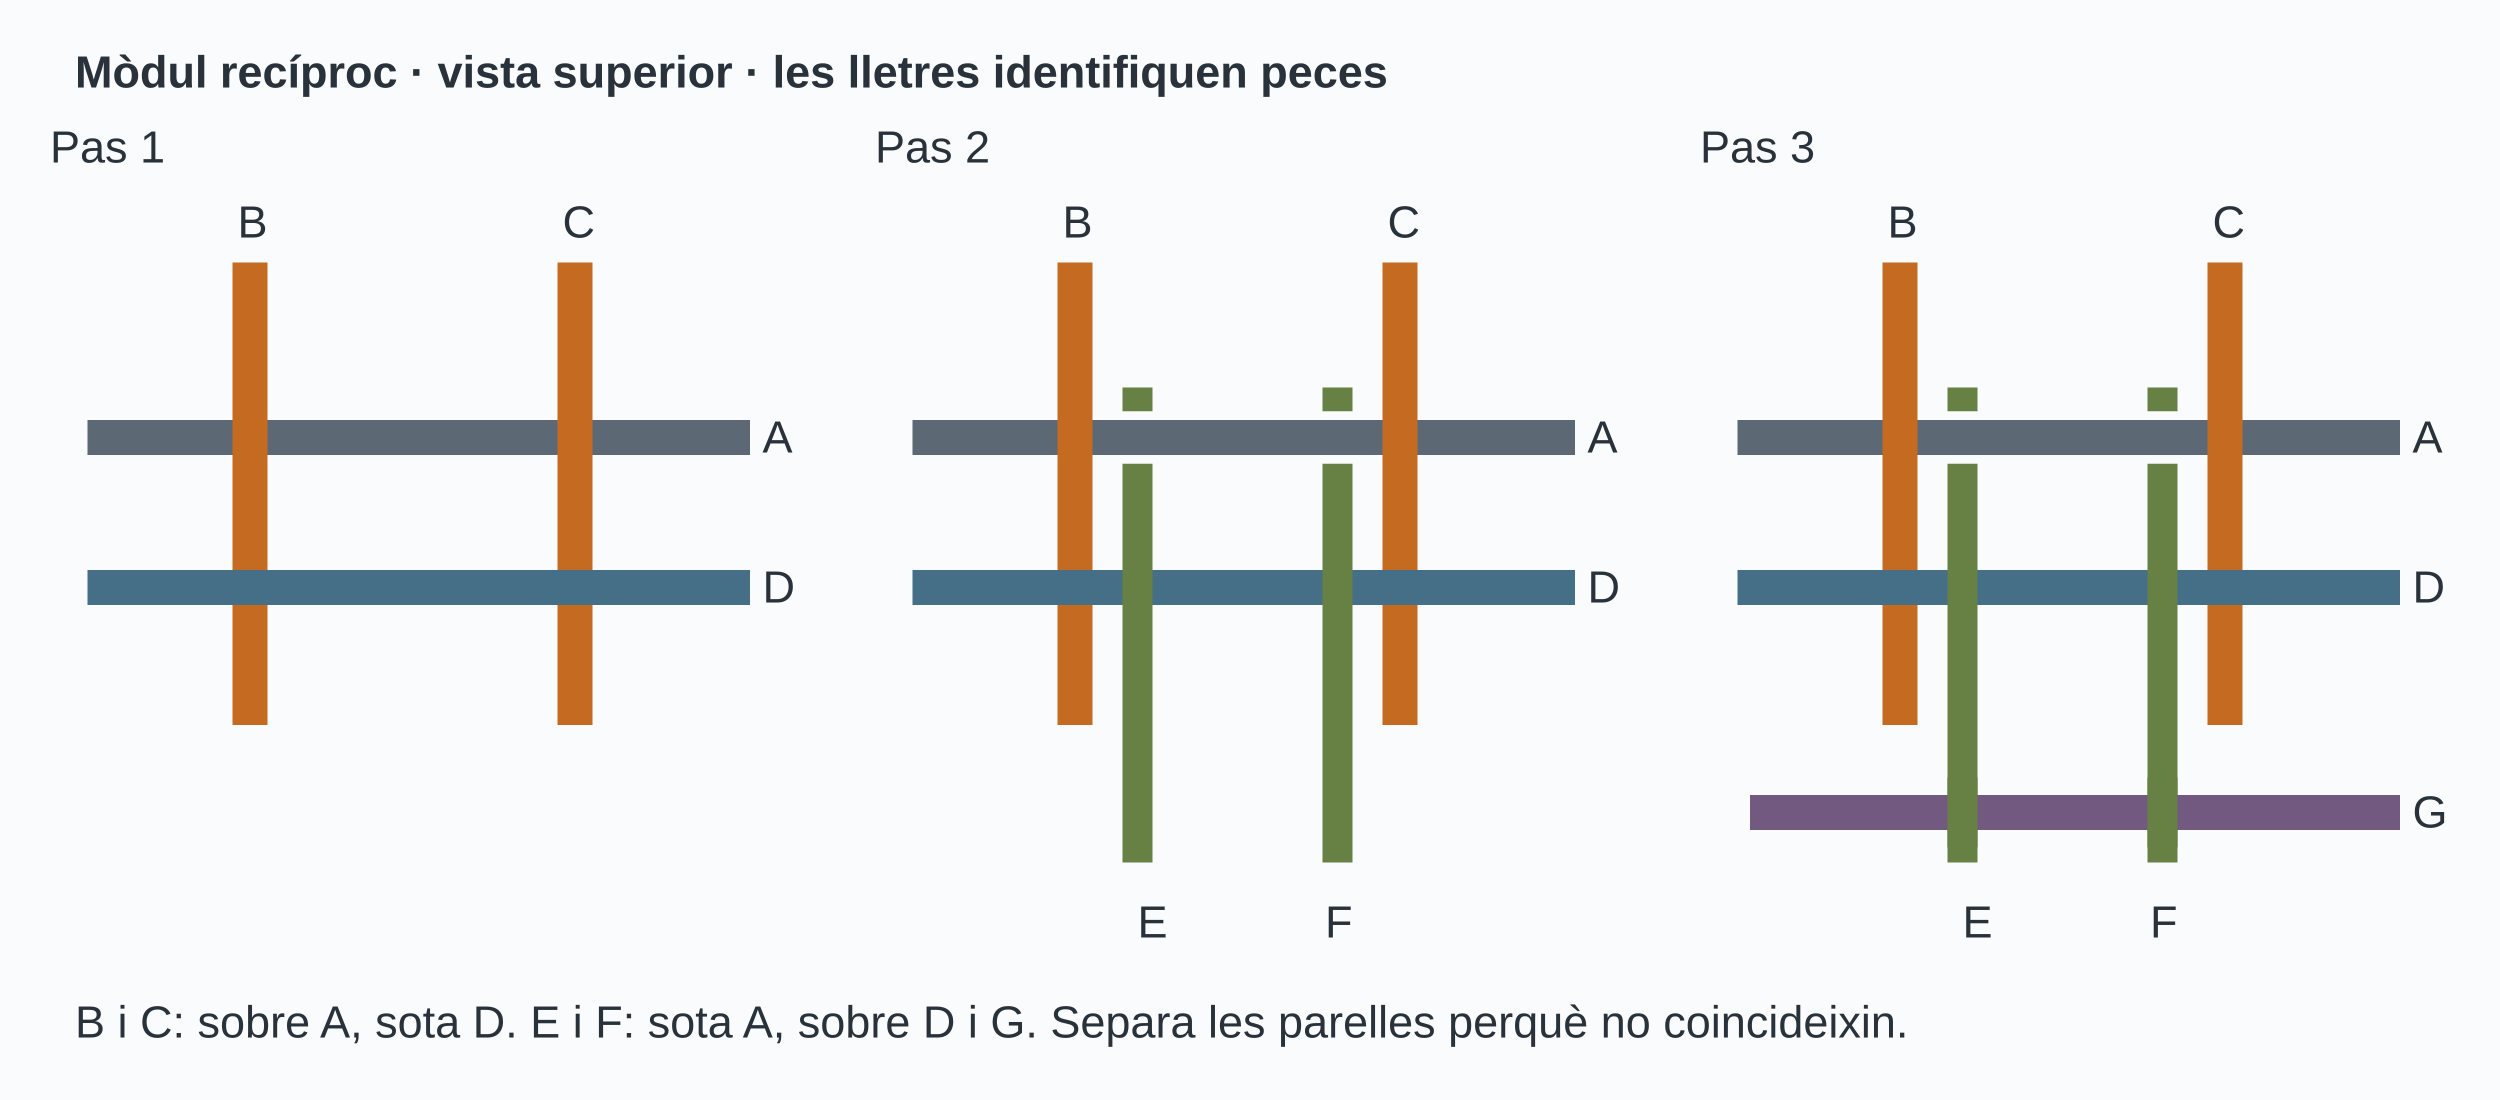
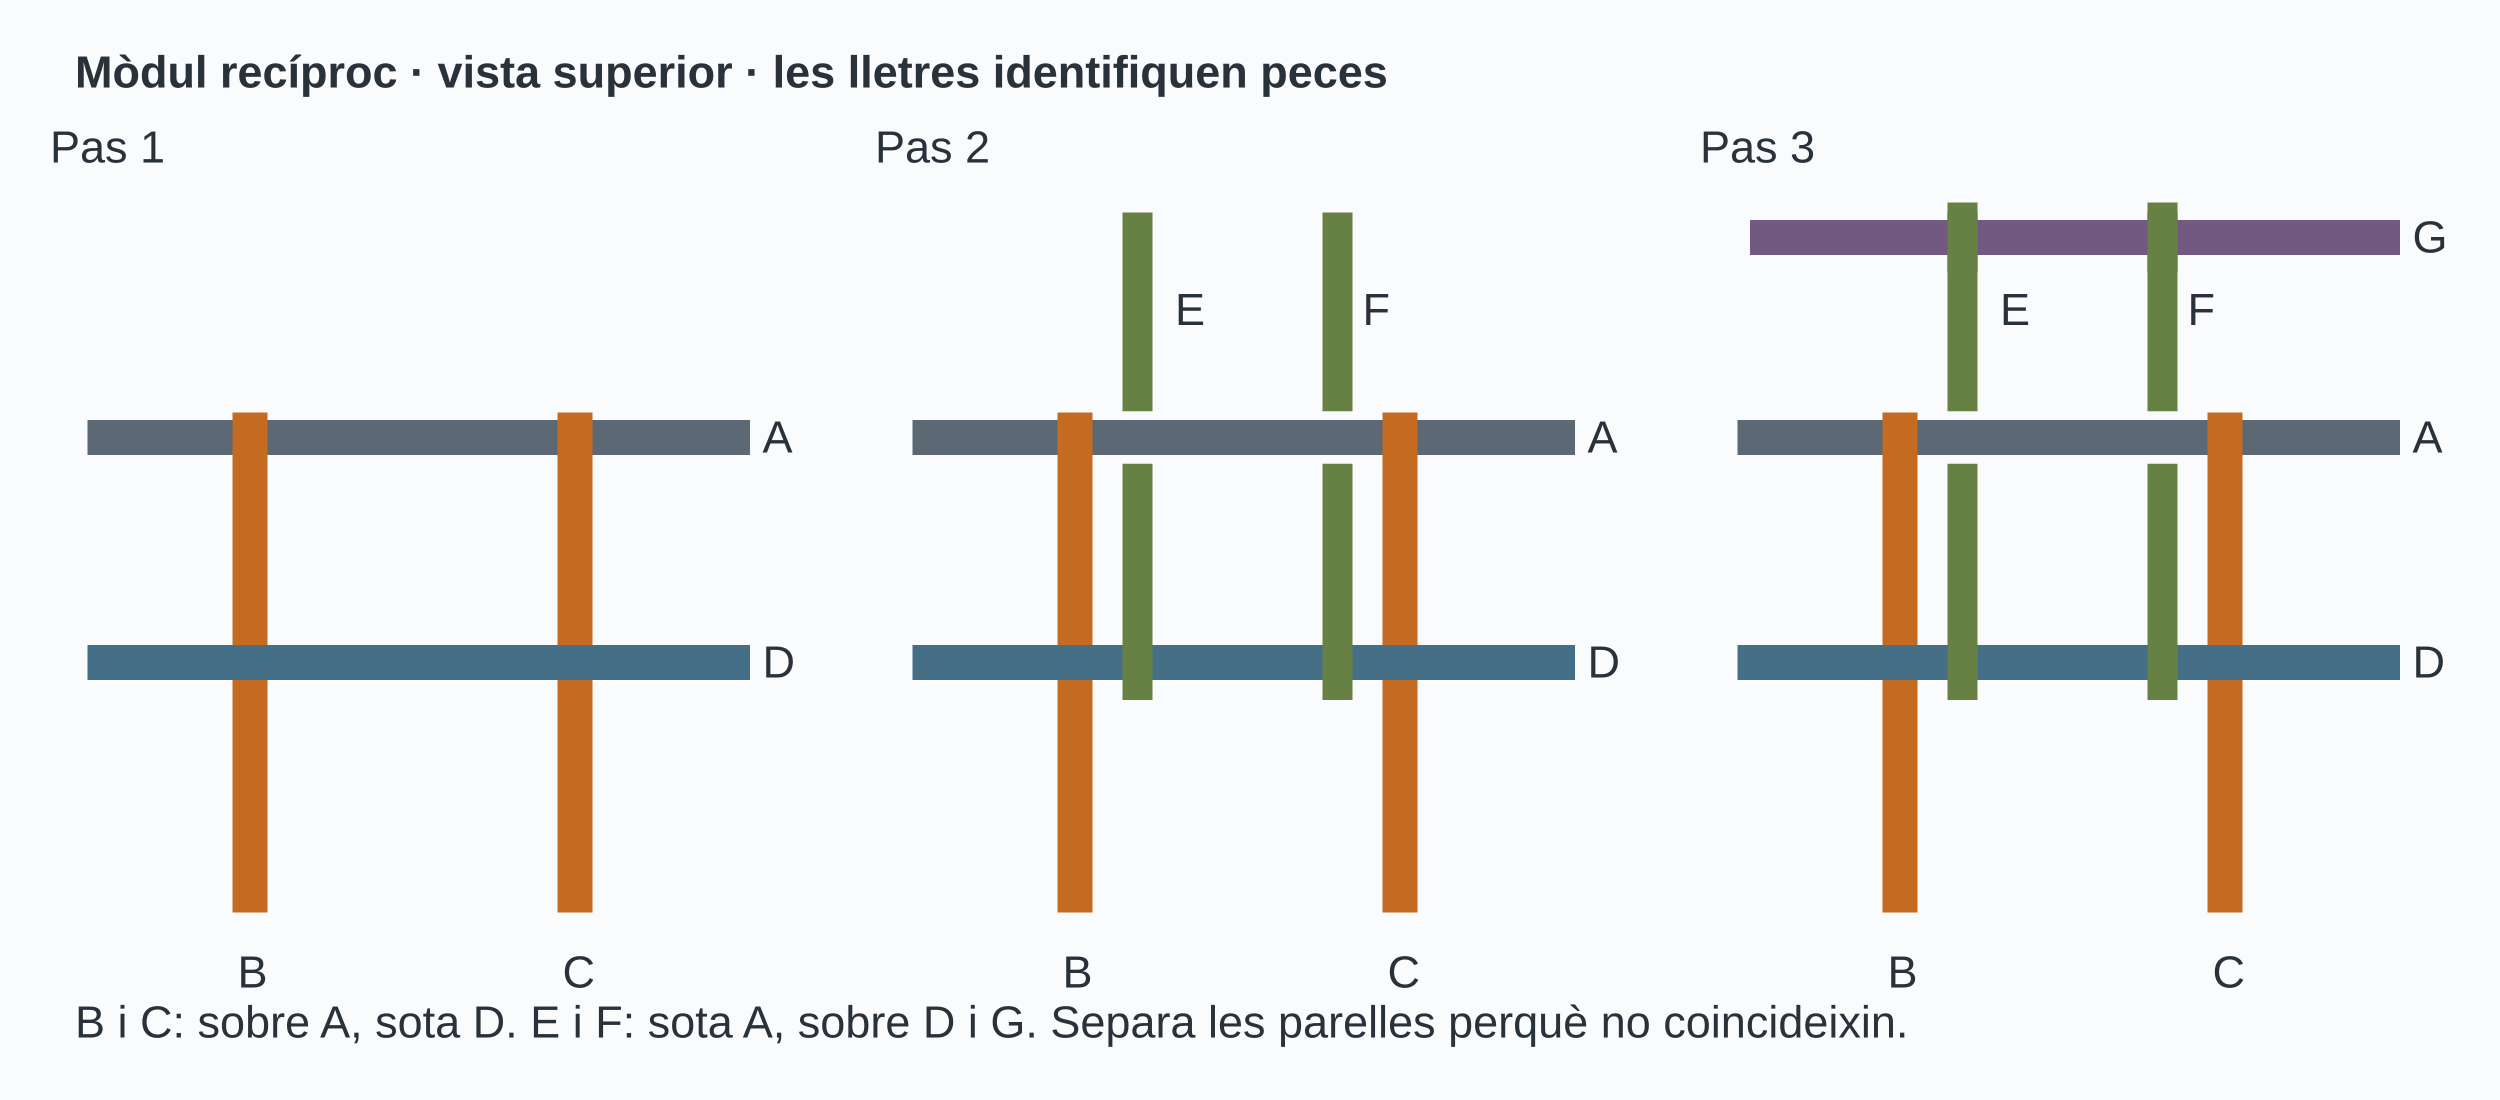
<svg xmlns="http://www.w3.org/2000/svg" viewBox="0 0 1000 440" role="img">
  <rect width="1000" height="440" fill="#fafbfc" />
  <g font-family="Arial,sans-serif" font-size="18" fill="#29323a">
    <text x="30" y="35" font-weight="bold">Mòdul recíproc · vista superior · les lletres identifiquen peces</text>
    <g transform="translate(20 65)">
      <text x="0" y="0">Pas 1</text>
      <path d="M15 110H280" stroke="#5c6874" stroke-width="14" />
      <text x="285" y="116">A</text>
-       <path d="M80 40V225M210 40V225" stroke="#c46b21" stroke-width="14" />
-       <text x="75" y="30">B</text>
-       <text x="205" y="30">C</text>
-       <path d="M15 170H280" stroke="#456f86" stroke-width="14" />
-       <text x="285" y="176">D</text>
+       <path d="M80 100V300M210 100V300" stroke="#c46b21" stroke-width="14" />
+       <text x="75" y="330">B</text>
+       <text x="205" y="330">C</text>
+       <path d="M15 200H280" stroke="#456f86" stroke-width="14" />
+       <text x="285" y="206">D</text>
    </g>
    <g transform="translate(350 65)">
      <text x="0" y="0">Pas 2</text>
      <path d="M15 110H280" stroke="#5c6874" stroke-width="14" />
      <text x="285" y="116">A</text>
-       <path d="M80 40V225M210 40V225" stroke="#c46b21" stroke-width="14" />
-       <text x="75" y="30">B</text>
-       <text x="205" y="30">C</text>
-       <path d="M15 170H280" stroke="#456f86" stroke-width="14" />
-       <text x="285" y="176">D</text>
-       <path d="M105 90V280M185 90V280" stroke="#678044" stroke-width="12" />
-       <text x="105" y="310">E</text>
-       <text x="180" y="310">F</text>
+       <path d="M80 100V300M210 100V300" stroke="#c46b21" stroke-width="14" />
+       <text x="75" y="330">B</text>
+       <text x="205" y="330">C</text>
+       <path d="M15 200H280" stroke="#456f86" stroke-width="14" />
+       <text x="285" y="206">D</text>
+       <path d="M105 20V215M185 20V215" stroke="#678044" stroke-width="12" />
+       <text x="120" y="65">E</text>
+       <text x="195" y="65">F</text>
      <path d="M92 110H118M172 110H198" stroke="#fafbfc" stroke-width="21" />
      <path d="M92 110H118M172 110H198" stroke="#5c6874" stroke-width="14" />
    </g>
    <g transform="translate(680 65)">
      <text x="0" y="0">Pas 3</text>
      <path d="M15 110H280" stroke="#5c6874" stroke-width="14" />
      <text x="285" y="116">A</text>
-       <path d="M80 40V225M210 40V225" stroke="#c46b21" stroke-width="14" />
-       <text x="75" y="30">B</text>
-       <text x="205" y="30">C</text>
-       <path d="M15 170H280" stroke="#456f86" stroke-width="14" />
-       <text x="285" y="176">D</text>
-       <path d="M105 90V280M185 90V280" stroke="#678044" stroke-width="12" />
-       <text x="105" y="310">E</text>
-       <text x="180" y="310">F</text>
+       <path d="M80 100V300M210 100V300" stroke="#c46b21" stroke-width="14" />
+       <text x="75" y="330">B</text>
+       <text x="205" y="330">C</text>
+       <path d="M15 200H280" stroke="#456f86" stroke-width="14" />
+       <text x="285" y="206">D</text>
+       <path d="M105 20V215M185 20V215" stroke="#678044" stroke-width="12" />
+       <text x="120" y="65">E</text>
+       <text x="195" y="65">F</text>
      <path d="M92 110H118M172 110H198" stroke="#fafbfc" stroke-width="21" />
      <path d="M92 110H118M172 110H198" stroke="#5c6874" stroke-width="14" />
-       <path d="M20 260H280" stroke="#725980" stroke-width="14" />
-       <text x="285" y="266">G</text>
-       <path d="M105 246V274M185 246V274" stroke="#678044" stroke-width="12" />
+       <path d="M20 30H280" stroke="#725980" stroke-width="14" />
+       <text x="285" y="36">G</text>
+       <path d="M105 16V44M185 16V44" stroke="#678044" stroke-width="12" />
    </g>
    <text x="30" y="415">B i C: sobre A, sota D. E i F: sota A, sobre D i G. Separa les parelles perquè no coincideixin.</text>
  </g>
</svg>
